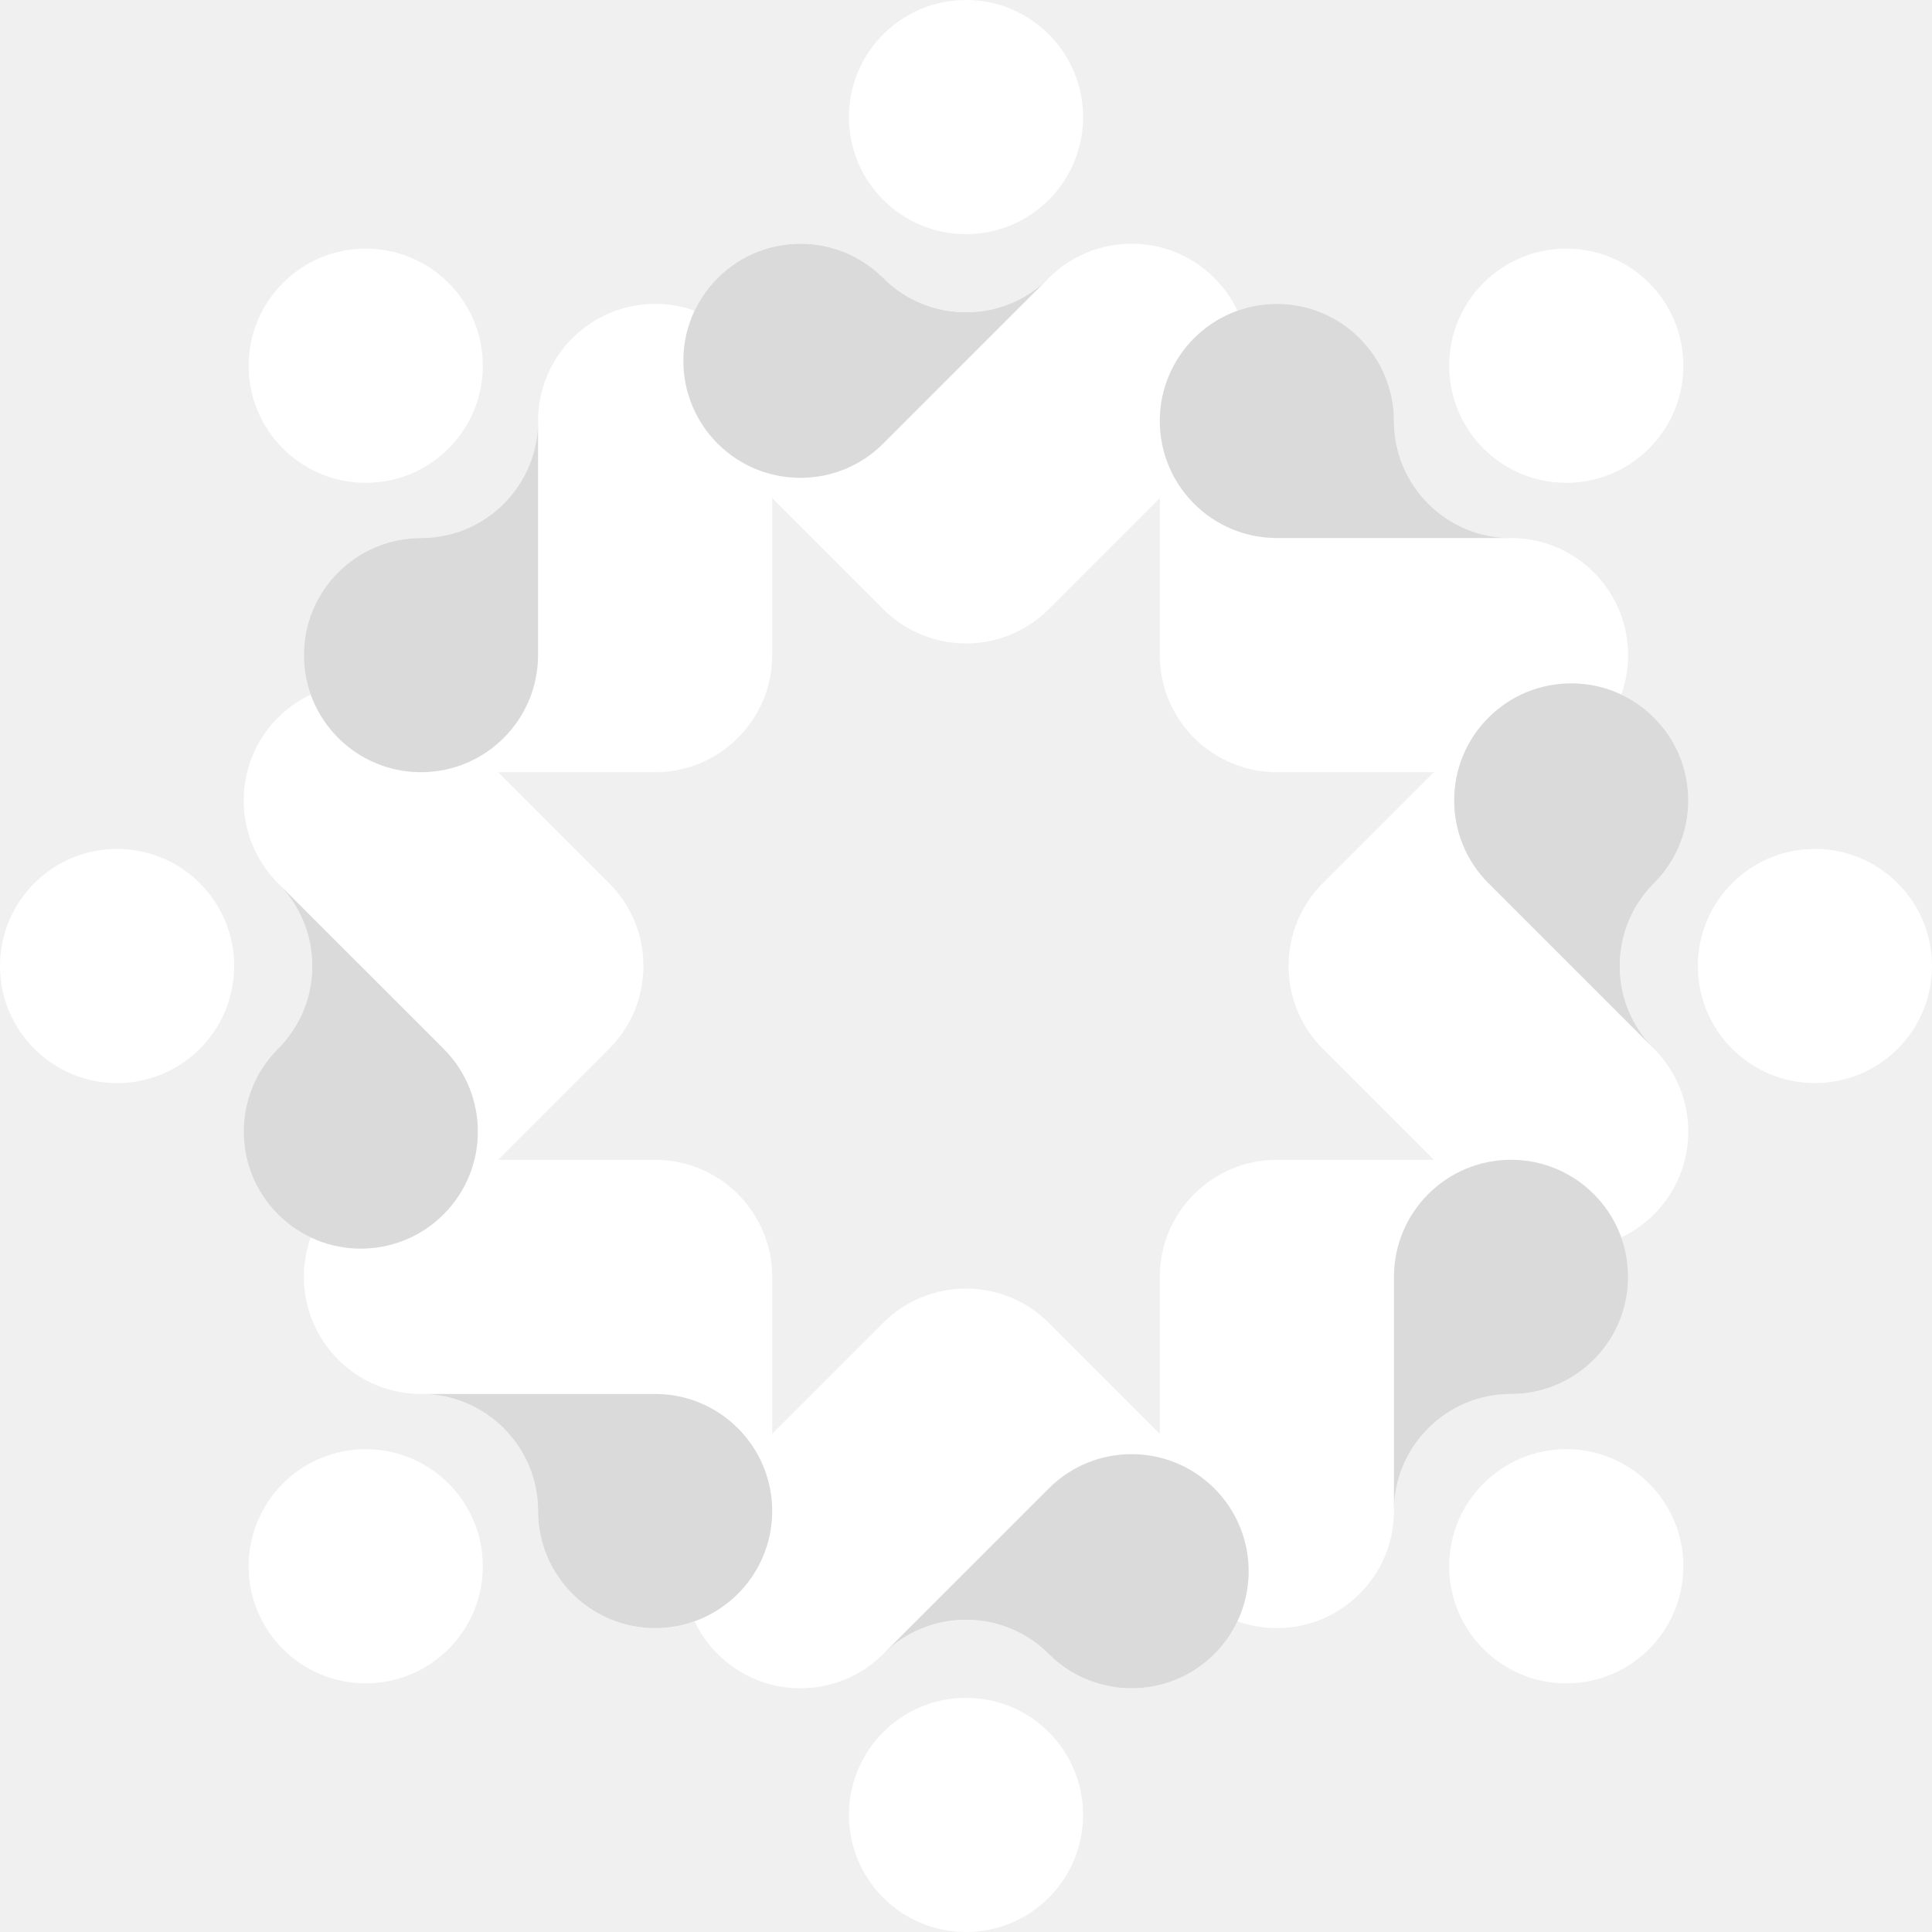
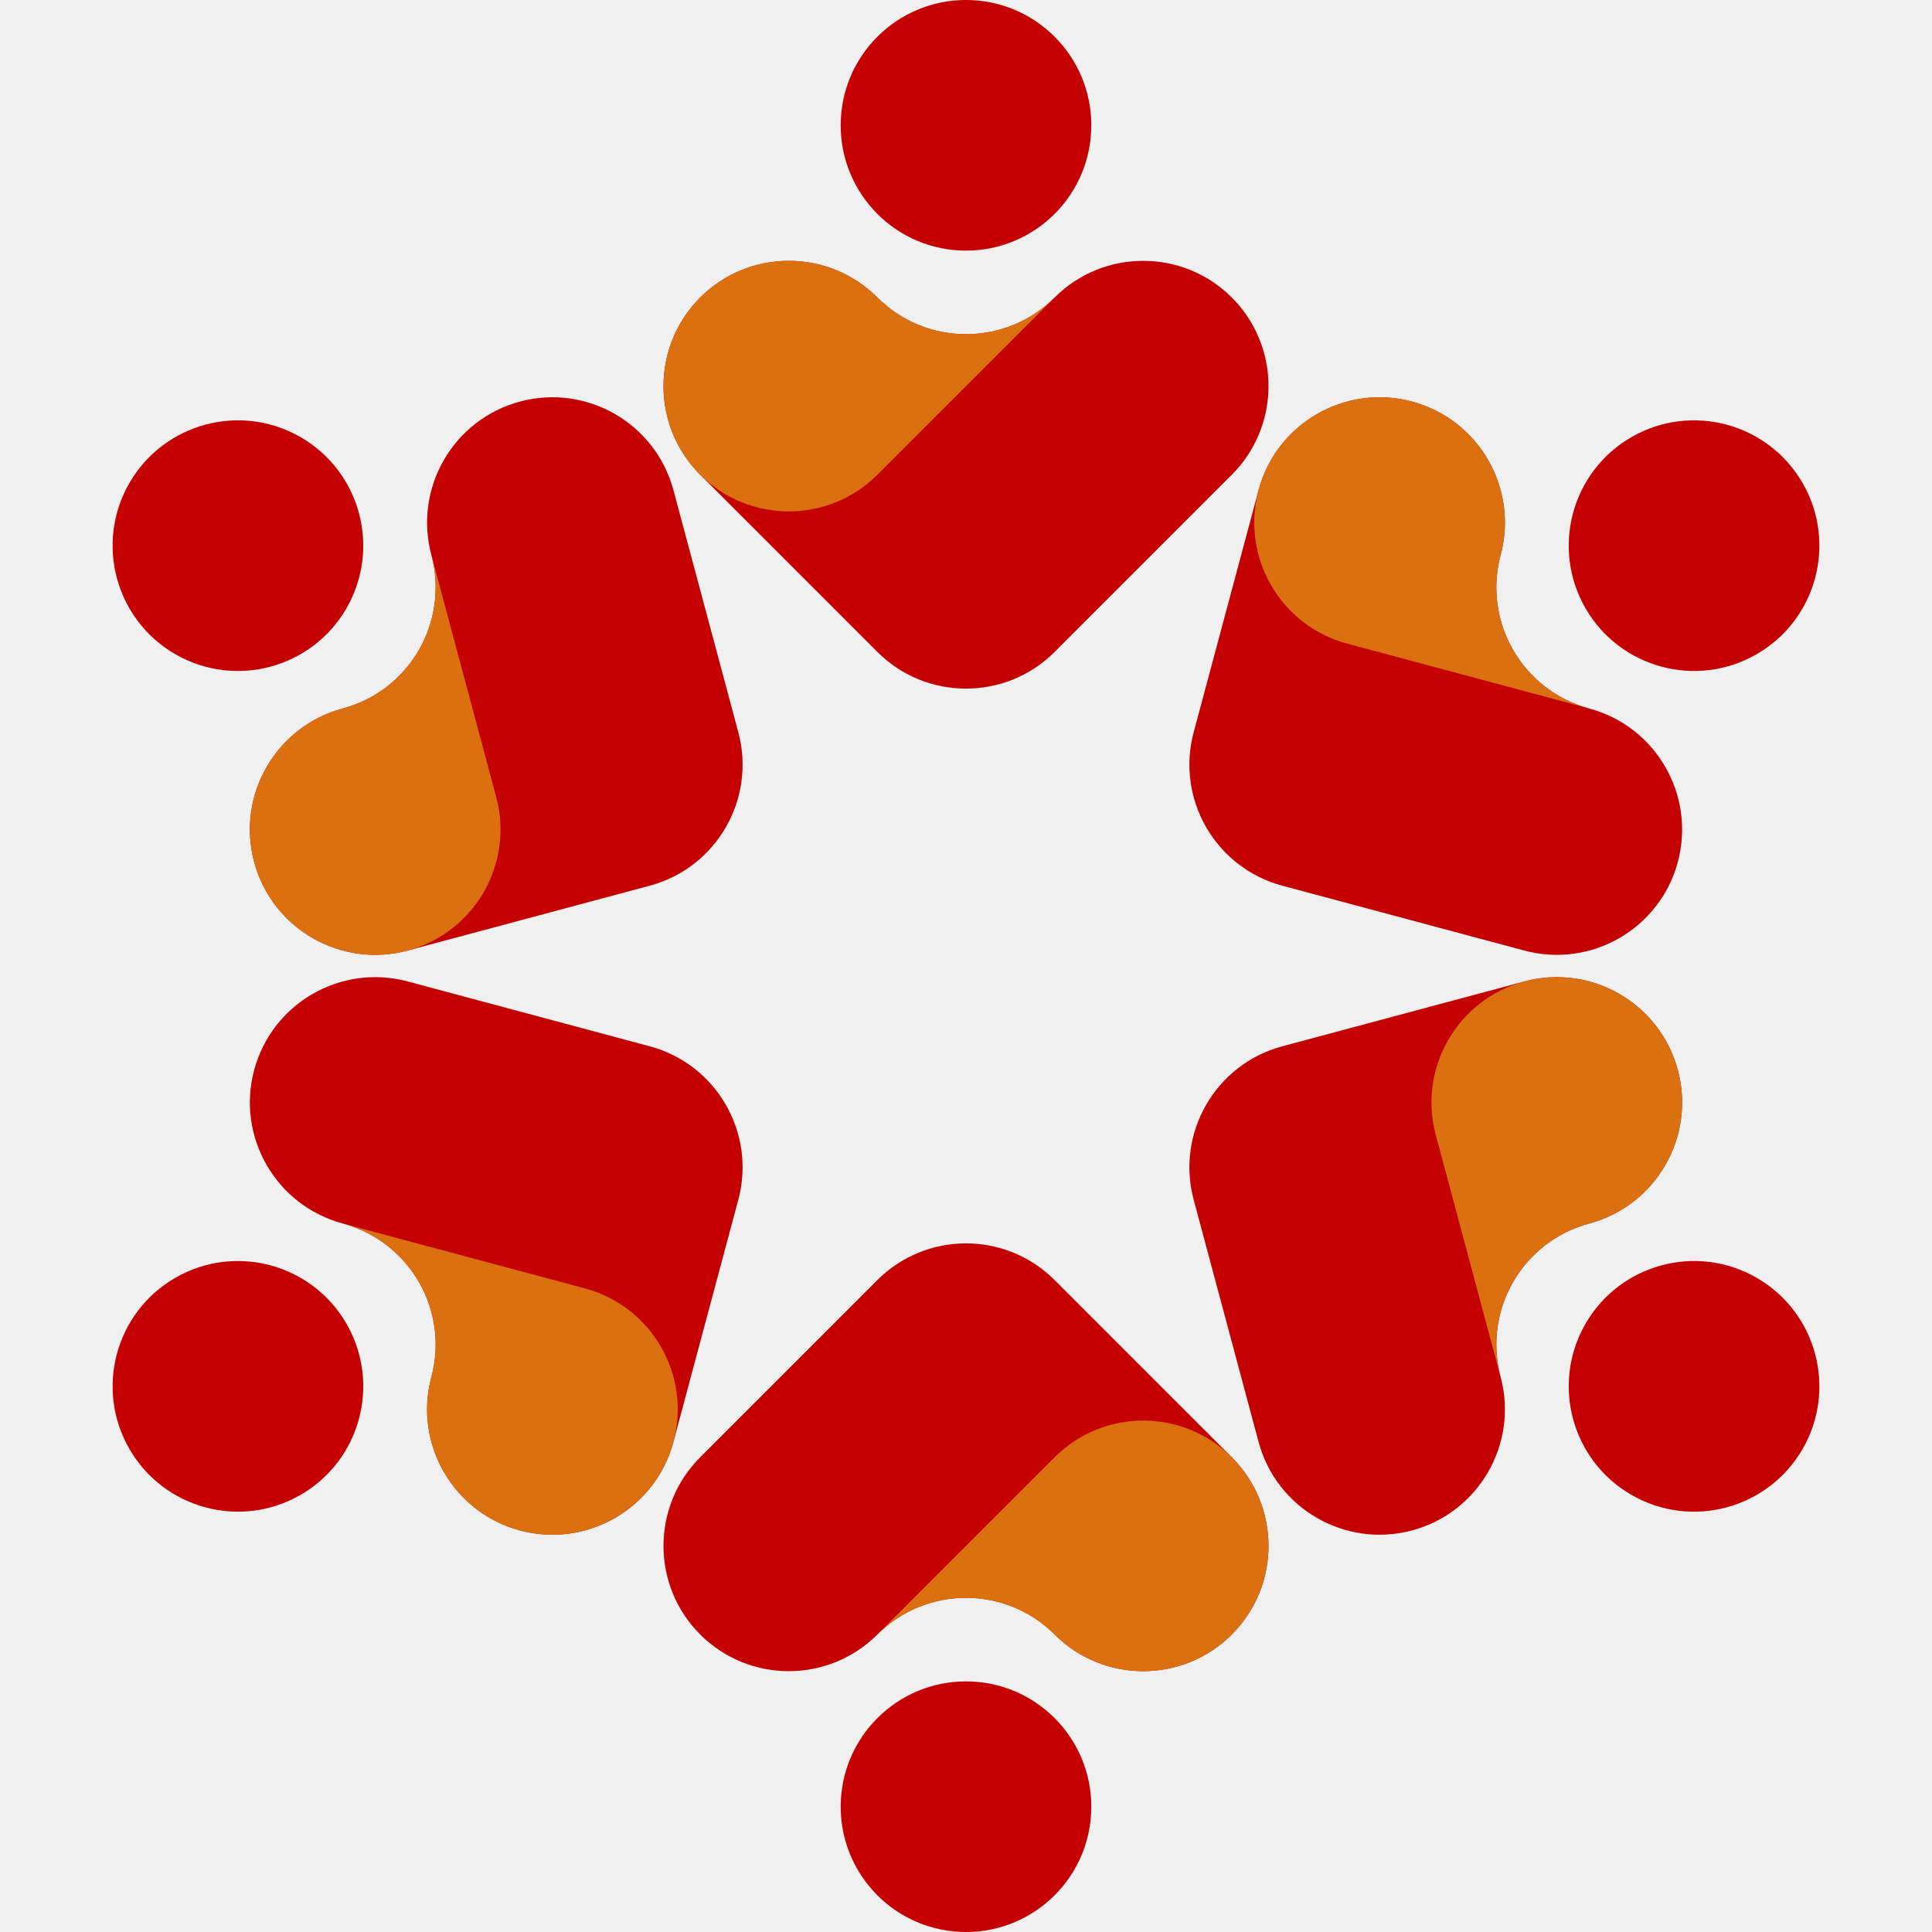
- <svg xmlns="http://www.w3.org/2000/svg" width="65" height="65" viewBox="0 0 65 65" fill="none">
-   <g clip-path="url(#clip0_66_9)">
-     <path d="M32.5 7.878C34.675 7.878 36.439 6.115 36.439 3.939C36.439 1.764 34.675 0 32.5 0C30.325 0 28.561 1.764 28.561 3.939C28.561 6.115 30.325 7.878 32.5 7.878Z" fill="white" />
-     <path d="M40.856 9.353C42.394 10.89 42.394 13.386 40.856 14.924L35.286 20.494C33.748 22.032 31.252 22.032 29.715 20.494L24.144 14.924C22.607 13.386 22.607 10.89 24.144 9.353C25.682 7.815 28.177 7.815 29.715 9.353C31.252 10.89 33.748 10.89 35.286 9.353C36.823 7.815 39.319 7.815 40.856 9.353Z" fill="white" />
-     <path d="M35.285 9.353L29.715 14.924C28.177 16.461 25.681 16.461 24.144 14.924C22.606 13.386 22.606 10.89 24.144 9.353C25.681 7.815 28.177 7.815 29.715 9.353C31.252 10.89 33.748 10.89 35.285 9.353Z" fill="white" />
-     <path d="M52.695 16.244C54.871 16.244 56.635 14.48 56.635 12.305C56.635 10.129 54.871 8.365 52.695 8.365C50.52 8.365 48.756 10.129 48.756 12.305C48.756 14.48 50.52 16.244 52.695 16.244Z" fill="white" />
-     <path d="M54.776 22.041C54.776 24.216 53.012 25.98 50.837 25.98H42.959C40.784 25.98 39.02 24.216 39.02 22.041V14.163C39.02 11.988 40.784 10.224 42.959 10.224C45.133 10.224 46.898 11.988 46.898 14.163C46.898 16.337 48.662 18.102 50.837 18.102C53.011 18.102 54.776 19.866 54.776 22.041L54.776 22.041Z" fill="white" />
-     <path d="M50.837 18.102H42.959C40.784 18.102 39.02 16.337 39.02 14.163C39.02 11.989 40.784 10.224 42.959 10.224C45.133 10.224 46.898 11.989 46.898 14.163C46.898 16.337 48.662 18.102 50.837 18.102H50.837Z" fill="#DADADA" />
-     <path d="M61.061 36.439C63.236 36.439 65 34.675 65 32.5C65 30.325 63.236 28.561 61.061 28.561C58.885 28.561 57.122 30.325 57.122 32.5C57.122 34.675 58.885 36.439 61.061 36.439Z" fill="white" />
-     <path d="M55.647 40.856C54.11 42.394 51.614 42.394 50.077 40.856L44.506 35.286C42.968 33.748 42.968 31.252 44.506 29.715L50.077 24.144C51.614 22.607 54.11 22.607 55.647 24.144C57.185 25.682 57.185 28.177 55.647 29.715C54.11 31.252 54.11 33.748 55.647 35.286C57.185 36.823 57.185 39.319 55.647 40.856Z" fill="white" />
-     <path d="M55.647 35.285L50.077 29.715C48.539 28.177 48.539 25.681 50.077 24.144C51.614 22.606 54.11 22.606 55.647 24.144C57.185 25.681 57.185 28.177 55.647 29.715C54.11 31.252 54.11 33.748 55.647 35.285Z" fill="#DADADA" />
-     <path d="M52.695 56.635C54.871 56.635 56.635 54.871 56.635 52.695C56.635 50.52 54.871 48.756 52.695 48.756C50.52 48.756 48.756 50.52 48.756 52.695C48.756 54.871 50.52 56.635 52.695 56.635Z" fill="white" />
-     <path d="M42.959 54.776C40.784 54.776 39.02 53.012 39.02 50.837V42.959C39.02 40.784 40.784 39.02 42.959 39.02H50.837C53.012 39.02 54.776 40.784 54.776 42.959C54.776 45.133 53.012 46.898 50.837 46.898C48.663 46.898 46.898 48.662 46.898 50.837C46.898 53.011 45.133 54.776 42.959 54.776L42.959 54.776Z" fill="white" />
-     <path d="M46.898 50.837V42.959C46.898 40.784 48.662 39.02 50.837 39.02C53.011 39.02 54.776 40.784 54.776 42.959C54.776 45.133 53.011 46.898 50.837 46.898C48.662 46.898 46.898 48.662 46.898 50.837V50.837Z" fill="#DADADA" />
-     <path d="M32.5 65C34.675 65 36.439 63.236 36.439 61.061C36.439 58.885 34.675 57.122 32.5 57.122C30.325 57.122 28.561 58.885 28.561 61.061C28.561 63.236 30.325 65 32.5 65Z" fill="white" />
-     <path d="M24.143 55.647C22.606 54.11 22.606 51.614 24.143 50.077L29.714 44.506C31.252 42.968 33.748 42.968 35.285 44.506L40.856 50.077C42.393 51.614 42.393 54.11 40.856 55.647C39.318 57.185 36.822 57.185 35.285 55.647C33.748 54.11 31.252 54.11 29.714 55.647C28.177 57.185 25.681 57.185 24.143 55.647Z" fill="white" />
-     <path d="M29.715 55.647L35.285 50.077C36.823 48.539 39.319 48.539 40.856 50.077C42.394 51.614 42.394 54.11 40.856 55.647C39.319 57.185 36.823 57.185 35.285 55.647C33.748 54.11 31.252 54.11 29.715 55.647Z" fill="#DADADA" />
-     <path d="M12.305 56.635C14.48 56.635 16.244 54.871 16.244 52.695C16.244 50.52 14.48 48.756 12.305 48.756C10.129 48.756 8.365 50.52 8.365 52.695C8.365 54.871 10.129 56.635 12.305 56.635Z" fill="white" />
-     <path d="M10.224 42.959C10.224 40.784 11.988 39.02 14.163 39.02H22.041C24.216 39.02 25.98 40.784 25.98 42.959V50.837C25.98 53.012 24.216 54.776 22.041 54.776C19.867 54.776 18.102 53.012 18.102 50.837C18.102 48.663 16.338 46.898 14.163 46.898C11.989 46.898 10.224 45.133 10.224 42.959L10.224 42.959Z" fill="white" />
-     <path d="M14.163 46.898H22.041C24.216 46.898 25.98 48.662 25.98 50.837C25.98 53.011 24.216 54.776 22.041 54.776C19.867 54.776 18.102 53.011 18.102 50.837C18.102 48.662 16.338 46.898 14.163 46.898H14.163Z" fill="#DADADA" />
-     <path d="M3.939 36.439C6.115 36.439 7.878 34.675 7.878 32.5C7.878 30.325 6.115 28.561 3.939 28.561C1.764 28.561 0 30.325 0 32.5C0 34.675 1.764 36.439 3.939 36.439Z" fill="white" />
-     <path d="M9.353 24.143C10.89 22.606 13.386 22.606 14.924 24.143L20.494 29.714C22.032 31.252 22.032 33.748 20.494 35.285L14.924 40.856C13.386 42.393 10.89 42.393 9.353 40.856C7.815 39.318 7.815 36.822 9.353 35.285C10.89 33.748 10.89 31.252 9.353 29.714C7.815 28.177 7.815 25.681 9.353 24.143Z" fill="white" />
-     <path d="M9.353 29.715L14.924 35.285C16.461 36.823 16.461 39.319 14.924 40.856C13.386 42.394 10.89 42.394 9.353 40.856C7.815 39.319 7.815 36.823 9.353 35.285C10.89 33.748 10.89 31.252 9.353 29.715Z" fill="#DADADA" />
-     <path d="M12.305 16.244C14.48 16.244 16.244 14.48 16.244 12.305C16.244 10.129 14.48 8.365 12.305 8.365C10.129 8.365 8.365 10.129 8.365 12.305C8.365 14.48 10.129 16.244 12.305 16.244Z" fill="white" />
-     <path d="M22.041 10.224C24.216 10.224 25.98 11.988 25.98 14.163V22.041C25.98 24.216 24.216 25.98 22.041 25.98H14.163C11.988 25.98 10.224 24.216 10.224 22.041C10.224 19.867 11.988 18.102 14.163 18.102C16.337 18.102 18.102 16.337 18.102 14.163C18.102 11.989 19.866 10.224 22.041 10.224L22.041 10.224Z" fill="white" />
-     <path d="M18.102 14.163V22.041C18.102 24.216 16.338 25.98 14.163 25.98C11.989 25.98 10.224 24.216 10.224 22.041C10.224 19.867 11.989 18.102 14.163 18.102C16.338 18.102 18.102 16.337 18.102 14.163V14.163Z" fill="#DADADA" />
-     <path d="M35.285 9.353L29.715 14.924C28.177 16.461 25.681 16.461 24.144 14.924C22.606 13.386 22.606 10.89 24.144 9.353C25.681 7.815 28.177 7.815 29.715 9.353C31.252 10.89 33.748 10.89 35.285 9.353Z" fill="#DADADA" />
+ <svg xmlns="http://www.w3.org/2000/svg" id="b" viewBox="0 0 1878 1878">
+   <defs>
+     <style>.d{fill:#da7010;}.d,.e{stroke-width:0px;}.e{fill:#c50000;}</style>
+   </defs>
+   <g id="c">
+     <path class="e" d="M817.2,1756.2c0-67.27,54.53-121.8,121.8-121.8s121.8,54.53,121.8,121.8-54.53,121.8-121.8,121.8-121.8-54.53-121.8-121.8" />
+     <path class="e" d="M680.61,1588.8c-47.54-47.54-47.54-124.71,0-172.26l172.26-172.26c47.54-47.54,124.71-47.54,172.26,0l172.26,172.26c47.54,47.54,47.54,124.71,0,172.26-47.54,47.54-124.71,47.54-172.26,0-47.54-47.54-124.71-47.54-172.26,0-47.54,47.54-124.71,47.54-172.26,0" />
+     <path class="d" d="M852.87,1588.8l172.26-172.26c47.54-47.54,124.71-47.54,172.26,0,47.54,47.54,47.54,124.71,0,172.26-47.54,47.54-124.71,47.54-172.26,0-47.54-47.54-124.71-47.54-172.26,0" />
+     <path class="e" d="M170.39,1242.11c58.26-33.64,132.75-13.68,166.39,44.58,33.64,58.26,13.68,132.75-44.58,166.39-58.26,33.63-132.75,13.67-166.39-44.58-33.64-58.26-13.68-132.75,44.58-166.39" />
+     <path class="e" d="M247.06,1040.13c17.4-64.95,84.23-103.53,149.18-86.13l235.31,63.05c64.95,17.4,103.53,84.23,86.13,149.18l-63.05,235.31c-17.4,64.95-84.23,103.53-149.18,86.13-64.95-17.4-103.53-84.23-86.13-149.18,17.4-64.94-21.18-131.78-86.13-149.18-64.94-17.4-103.53-84.23-86.13-149.18" />
+     <path class="d" d="M333.19,1189.31l235.31,63.05c64.95,17.4,103.53,84.23,86.13,149.18-17.4,64.95-84.23,103.53-149.18,86.13-64.95-17.4-103.53-84.23-86.13-149.18,17.4-64.95-21.18-131.78-86.13-149.18" />
+     <path class="e" d="M292.19,424.92c58.26,33.64,78.22,108.13,44.58,166.39-33.64,58.26-108.13,78.22-166.39,44.58-58.26-33.64-78.22-108.13-44.58-166.39,33.64-58.26,108.13-78.22,166.39-44.58" />
+     <path class="e" d="M505.45,390.33c64.94-17.4,131.78,21.18,149.18,86.13l63.05,235.31c17.4,64.95-21.18,131.78-86.13,149.18l-235.31,63.05c-64.95,17.4-131.78-21.18-149.18-86.13-17.4-64.95,21.18-131.78,86.13-149.18,64.95-17.4,103.53-84.23,86.13-149.18-17.4-64.95,21.18-131.78,86.13-149.18" />
+     <path class="d" d="M419.32,539.51l63.05,235.31c17.4,64.94-21.18,131.78-86.13,149.18-64.95,17.4-131.78-21.18-149.18-86.13-17.4-64.95,21.18-131.78,86.13-149.18,64.95-17.4,103.53-84.23,86.13-149.18" />
+     <path class="e" d="M1060.8,121.8c0,67.27-54.53,121.81-121.81,121.81s-121.8-54.53-121.8-121.81S871.73,0,939,0s121.81,54.53,121.81,121.8" />
+     <path class="e" d="M1197.39,289.2c47.54,47.54,47.54,124.71,0,172.26l-172.26,172.26c-47.54,47.54-124.71,47.54-172.26,0l-172.26-172.26c-47.54-47.54-47.54-124.71,0-172.26,47.54-47.54,124.71-47.54,172.26,0,47.54,47.54,124.71,47.54,172.26,0,47.54-47.54,124.71-47.54,172.26,0" />
+     <path class="d" d="M1025.13,289.2l-172.26,172.26c-47.54,47.54-124.71,47.54-172.26,0s-47.54-124.71,0-172.26c47.54-47.54,124.71-47.54,172.26,0,47.54,47.54,124.72,47.54,172.26,0" />
+     <path class="e" d="M1707.61,635.89c-58.26,33.64-132.75,13.68-166.39-44.58-33.64-58.26-13.68-132.75,44.58-166.39,58.26-33.63,132.75-13.67,166.39,44.58,33.64,58.26,13.68,132.75-44.58,166.39" />
+     <path class="e" d="M1630.94,837.87c-17.4,64.95-84.23,103.53-149.18,86.13l-235.31-63.05c-64.94-17.4-103.53-84.23-86.13-149.18l63.05-235.31c17.4-64.95,84.23-103.53,149.18-86.13,64.95,17.4,103.53,84.23,86.13,149.18-17.4,64.94,21.18,131.78,86.13,149.18,64.94,17.4,103.53,84.23,86.13,149.18" />
+     <path class="d" d="M1544.81,688.69l-235.31-63.05c-64.94-17.4-103.53-84.23-86.13-149.18,17.4-64.95,84.23-103.53,149.18-86.13,64.95,17.4,103.53,84.23,86.13,149.18-17.4,64.95,21.18,131.78,86.13,149.18" />
+     <path class="e" d="M1585.81,1453.08c-58.26-33.64-78.22-108.13-44.58-166.39,33.64-58.26,108.13-78.22,166.39-44.58,58.26,33.64,78.22,108.13,44.58,166.39-33.64,58.26-108.13,78.22-166.39,44.58" />
+     <path class="e" d="M1372.55,1487.67c-64.95,17.4-131.78-21.18-149.18-86.13l-63.05-235.31c-17.4-64.95,21.18-131.78,86.13-149.18l235.31-63.05c64.95-17.4,131.78,21.18,149.18,86.13,17.4,64.95-21.18,131.78-86.13,149.18-64.95,17.4-103.53,84.23-86.13,149.18,17.4,64.94-21.18,131.78-86.13,149.18" />
+     <path class="d" d="M1458.68,1338.49l-63.05-235.31c-17.4-64.94,21.18-131.78,86.13-149.18,64.95-17.4,131.78,21.18,149.18,86.13,17.4,64.95-21.18,131.78-86.13,149.18-64.95,17.4-103.53,84.23-86.13,149.18" />
  </g>
-   <defs>
-     <clipPath id="clip0_66_9">
-       <rect width="65" height="65" fill="white" />
-     </clipPath>
-   </defs>
</svg>
